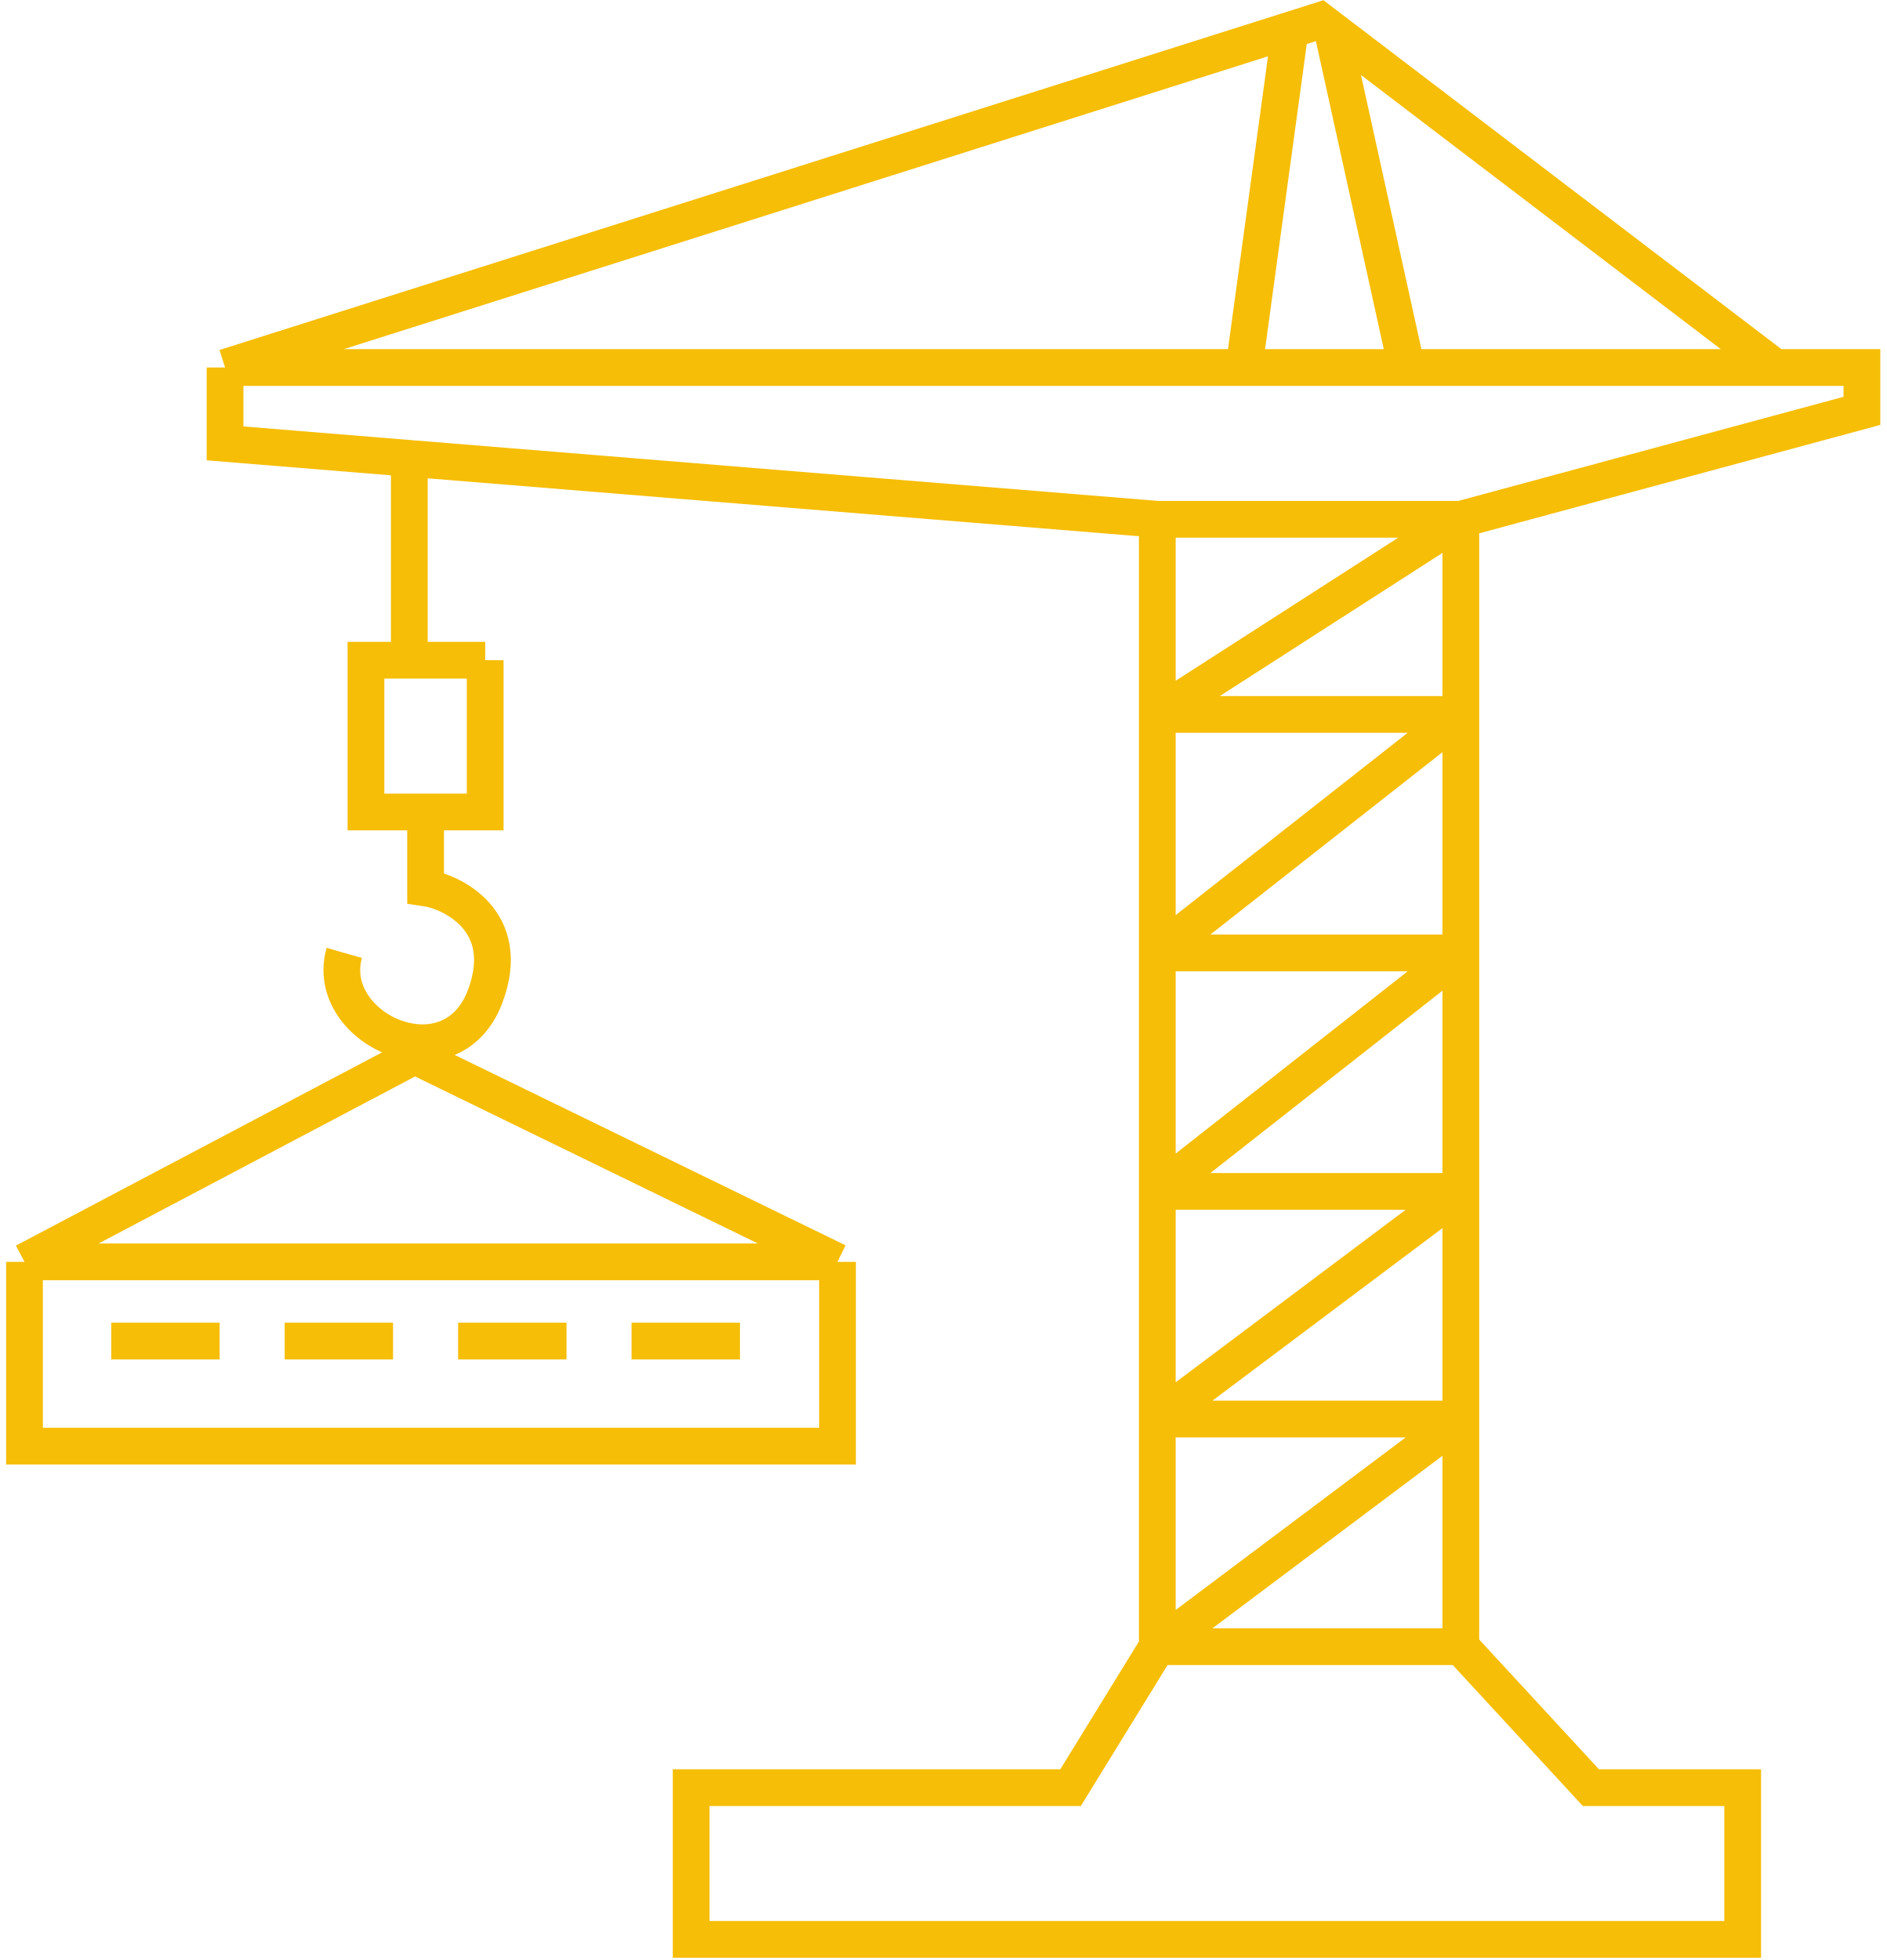
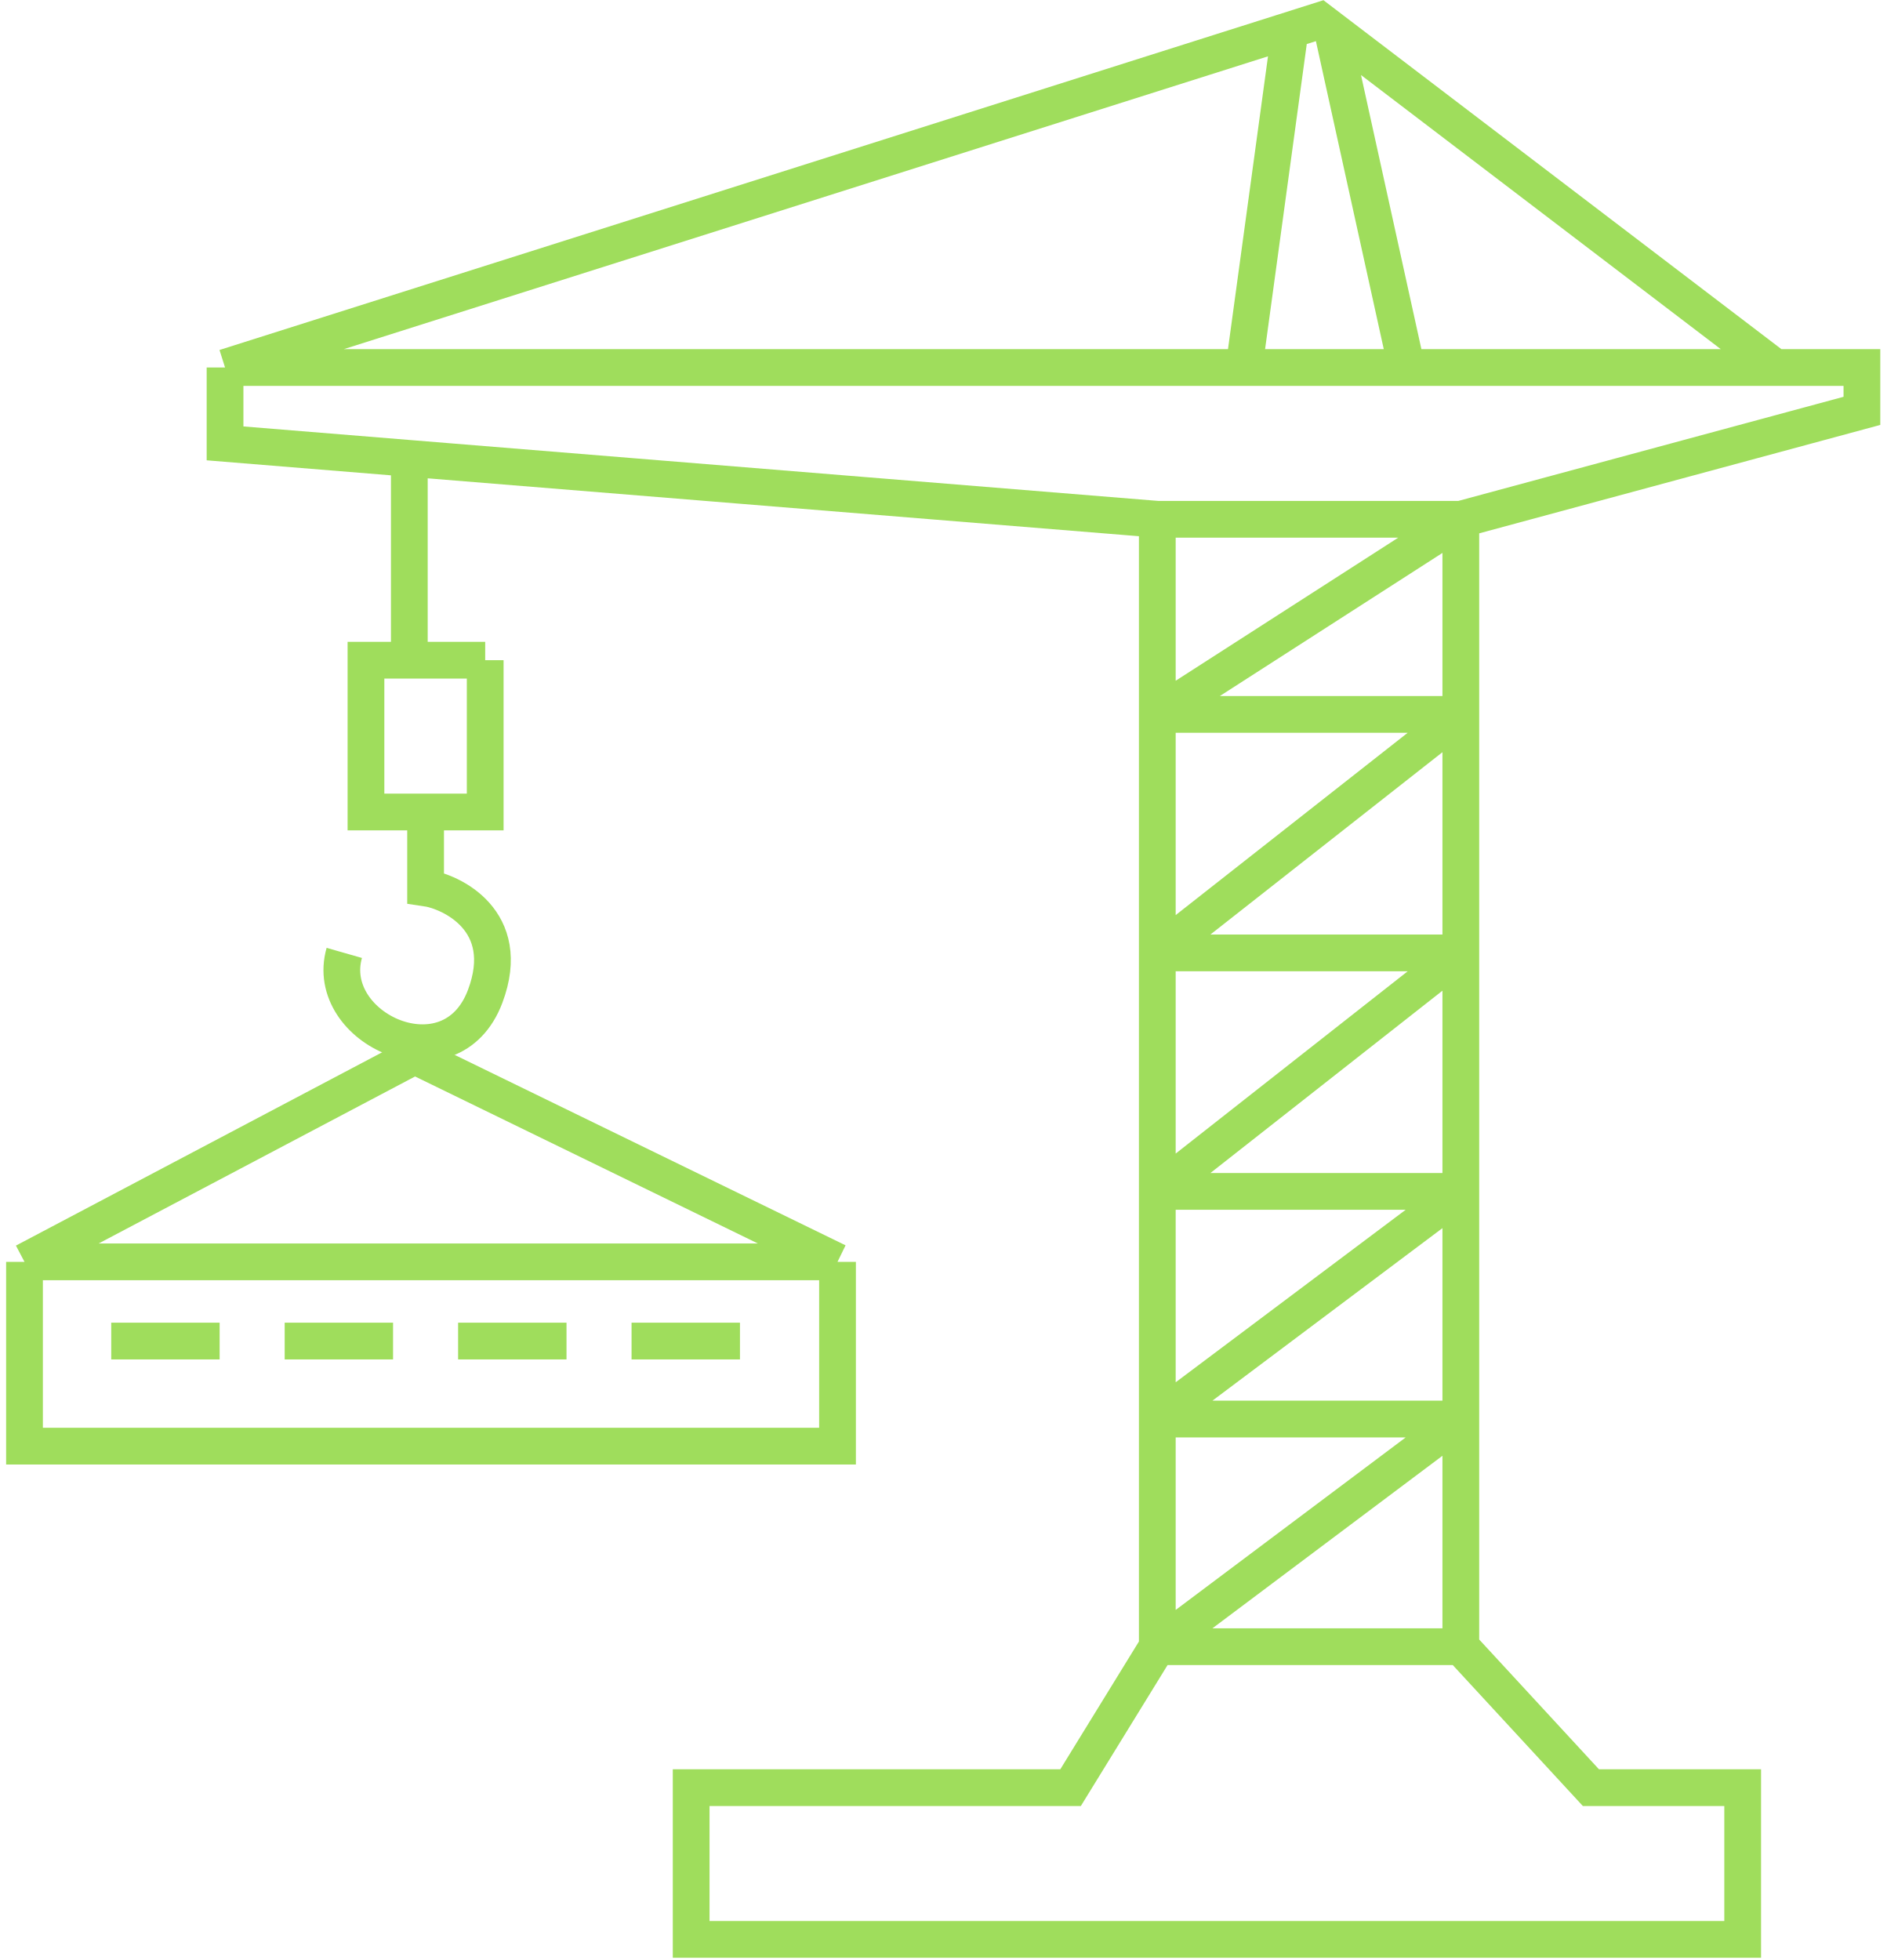
<svg xmlns="http://www.w3.org/2000/svg" width="77" height="80" viewBox="0 0 77 80" fill="none">
-   <path d="M59.628 67.212L64.938 72.965H71.133V79.159H28.212V72.965H43.699L47.239 67.212M59.628 67.212H47.239M59.628 67.212V57.92M47.239 67.212V57.92M47.239 67.212L59.628 57.92M59.628 21.195H47.239M59.628 21.195L76 16.77V15H72.46M59.628 21.195L47.239 29.159M59.628 21.195V29.159M47.239 21.195V29.159M47.239 21.195L16.708 18.71M9.186 15V18.097L16.708 18.71M9.186 15H50.779M9.186 15L52.661 1.226M47.239 29.159V38.894M47.239 29.159H59.628M59.628 29.159L47.239 38.894M59.628 29.159V38.894M47.239 38.894V48.628M47.239 38.894H59.628M59.628 38.894L47.239 48.628M59.628 38.894V48.628M47.239 48.628V57.92M47.239 48.628H59.628M59.628 48.628L47.239 57.92M59.628 48.628V57.92M47.239 57.92H59.628M72.46 15L54.381 1.226M72.46 15H57.416M50.779 15L52.661 1.226M50.779 15H57.416M52.661 1.226L53.876 0.841L54.381 1.226M54.381 1.226L57.416 15M16.708 18.71V26.947H19.805M19.805 26.947V33.142H17.372M19.805 26.947H14.938V33.142H17.372M17.372 33.142V36.239C18.404 36.386 20.967 37.566 19.805 40.664C18.407 44.392 13.168 41.991 14.053 38.894" stroke="#F6BE07" stroke-width="1.5" />
-   <path d="M1 51.504H34.186M1 51.504V59.027H34.186V51.504M1 51.504L16.929 43.097L34.186 51.504" stroke="#F6BE07" stroke-width="1.5" />
-   <line x1="4.54" y1="54.737" x2="8.965" y2="54.737" stroke="#F6BE07" stroke-width="1.5" />
-   <line x1="11.62" y1="54.737" x2="16.044" y2="54.737" stroke="#F6BE07" stroke-width="1.5" />
-   <line x1="18.699" y1="54.737" x2="23.124" y2="54.737" stroke="#F6BE07" stroke-width="1.5" />
-   <line x1="25.779" y1="54.737" x2="30.204" y2="54.737" stroke="#F6BE07" stroke-width="1.5" />
+   <path d="M59.628 67.212L64.938 72.965H71.133V79.159H28.212V72.965H43.699L47.239 67.212M59.628 67.212H47.239M59.628 67.212V57.92M47.239 67.212V57.92M47.239 67.212L59.628 57.92M59.628 21.195H47.239M59.628 21.195L76 16.77V15H72.46M59.628 21.195L47.239 29.159M59.628 21.195V29.159M47.239 21.195V29.159M47.239 21.195L16.708 18.71M9.186 15V18.097L16.708 18.71M9.186 15H50.779M9.186 15L52.661 1.226M47.239 29.159V38.894M47.239 29.159H59.628M59.628 29.159L47.239 38.894M59.628 29.159V38.894M47.239 38.894V48.628M47.239 38.894H59.628M59.628 38.894L47.239 48.628M59.628 38.894V48.628M47.239 48.628V57.92M47.239 48.628H59.628M59.628 48.628L47.239 57.92M59.628 48.628V57.92M47.239 57.92H59.628M72.46 15L54.381 1.226M72.46 15H57.416M50.779 15L52.661 1.226M50.779 15H57.416M52.661 1.226L53.876 0.841L54.381 1.226M54.381 1.226L57.416 15M16.708 18.71V26.947H19.805M19.805 26.947V33.142H17.372M19.805 26.947H14.938V33.142H17.372M17.372 33.142V36.239C18.404 36.386 20.967 37.566 19.805 40.664C18.407 44.392 13.168 41.991 14.053 38.894" stroke="#9fdd5c" stroke-width="1.5" />
+   <path d="M1 51.504H34.186M1 51.504V59.027H34.186V51.504M1 51.504L16.929 43.097L34.186 51.504" stroke="#9fdd5c" stroke-width="1.5" />
+   <line x1="4.54" y1="54.737" x2="8.965" y2="54.737" stroke="#9fdd5c" stroke-width="1.5" />
+   <line x1="11.62" y1="54.737" x2="16.044" y2="54.737" stroke="#9fdd5c" stroke-width="1.5" />
+   <line x1="18.699" y1="54.737" x2="23.124" y2="54.737" stroke="#9fdd5c" stroke-width="1.5" />
+   <line x1="25.779" y1="54.737" x2="30.204" y2="54.737" stroke="#9fdd5c" stroke-width="1.5" />
</svg>
